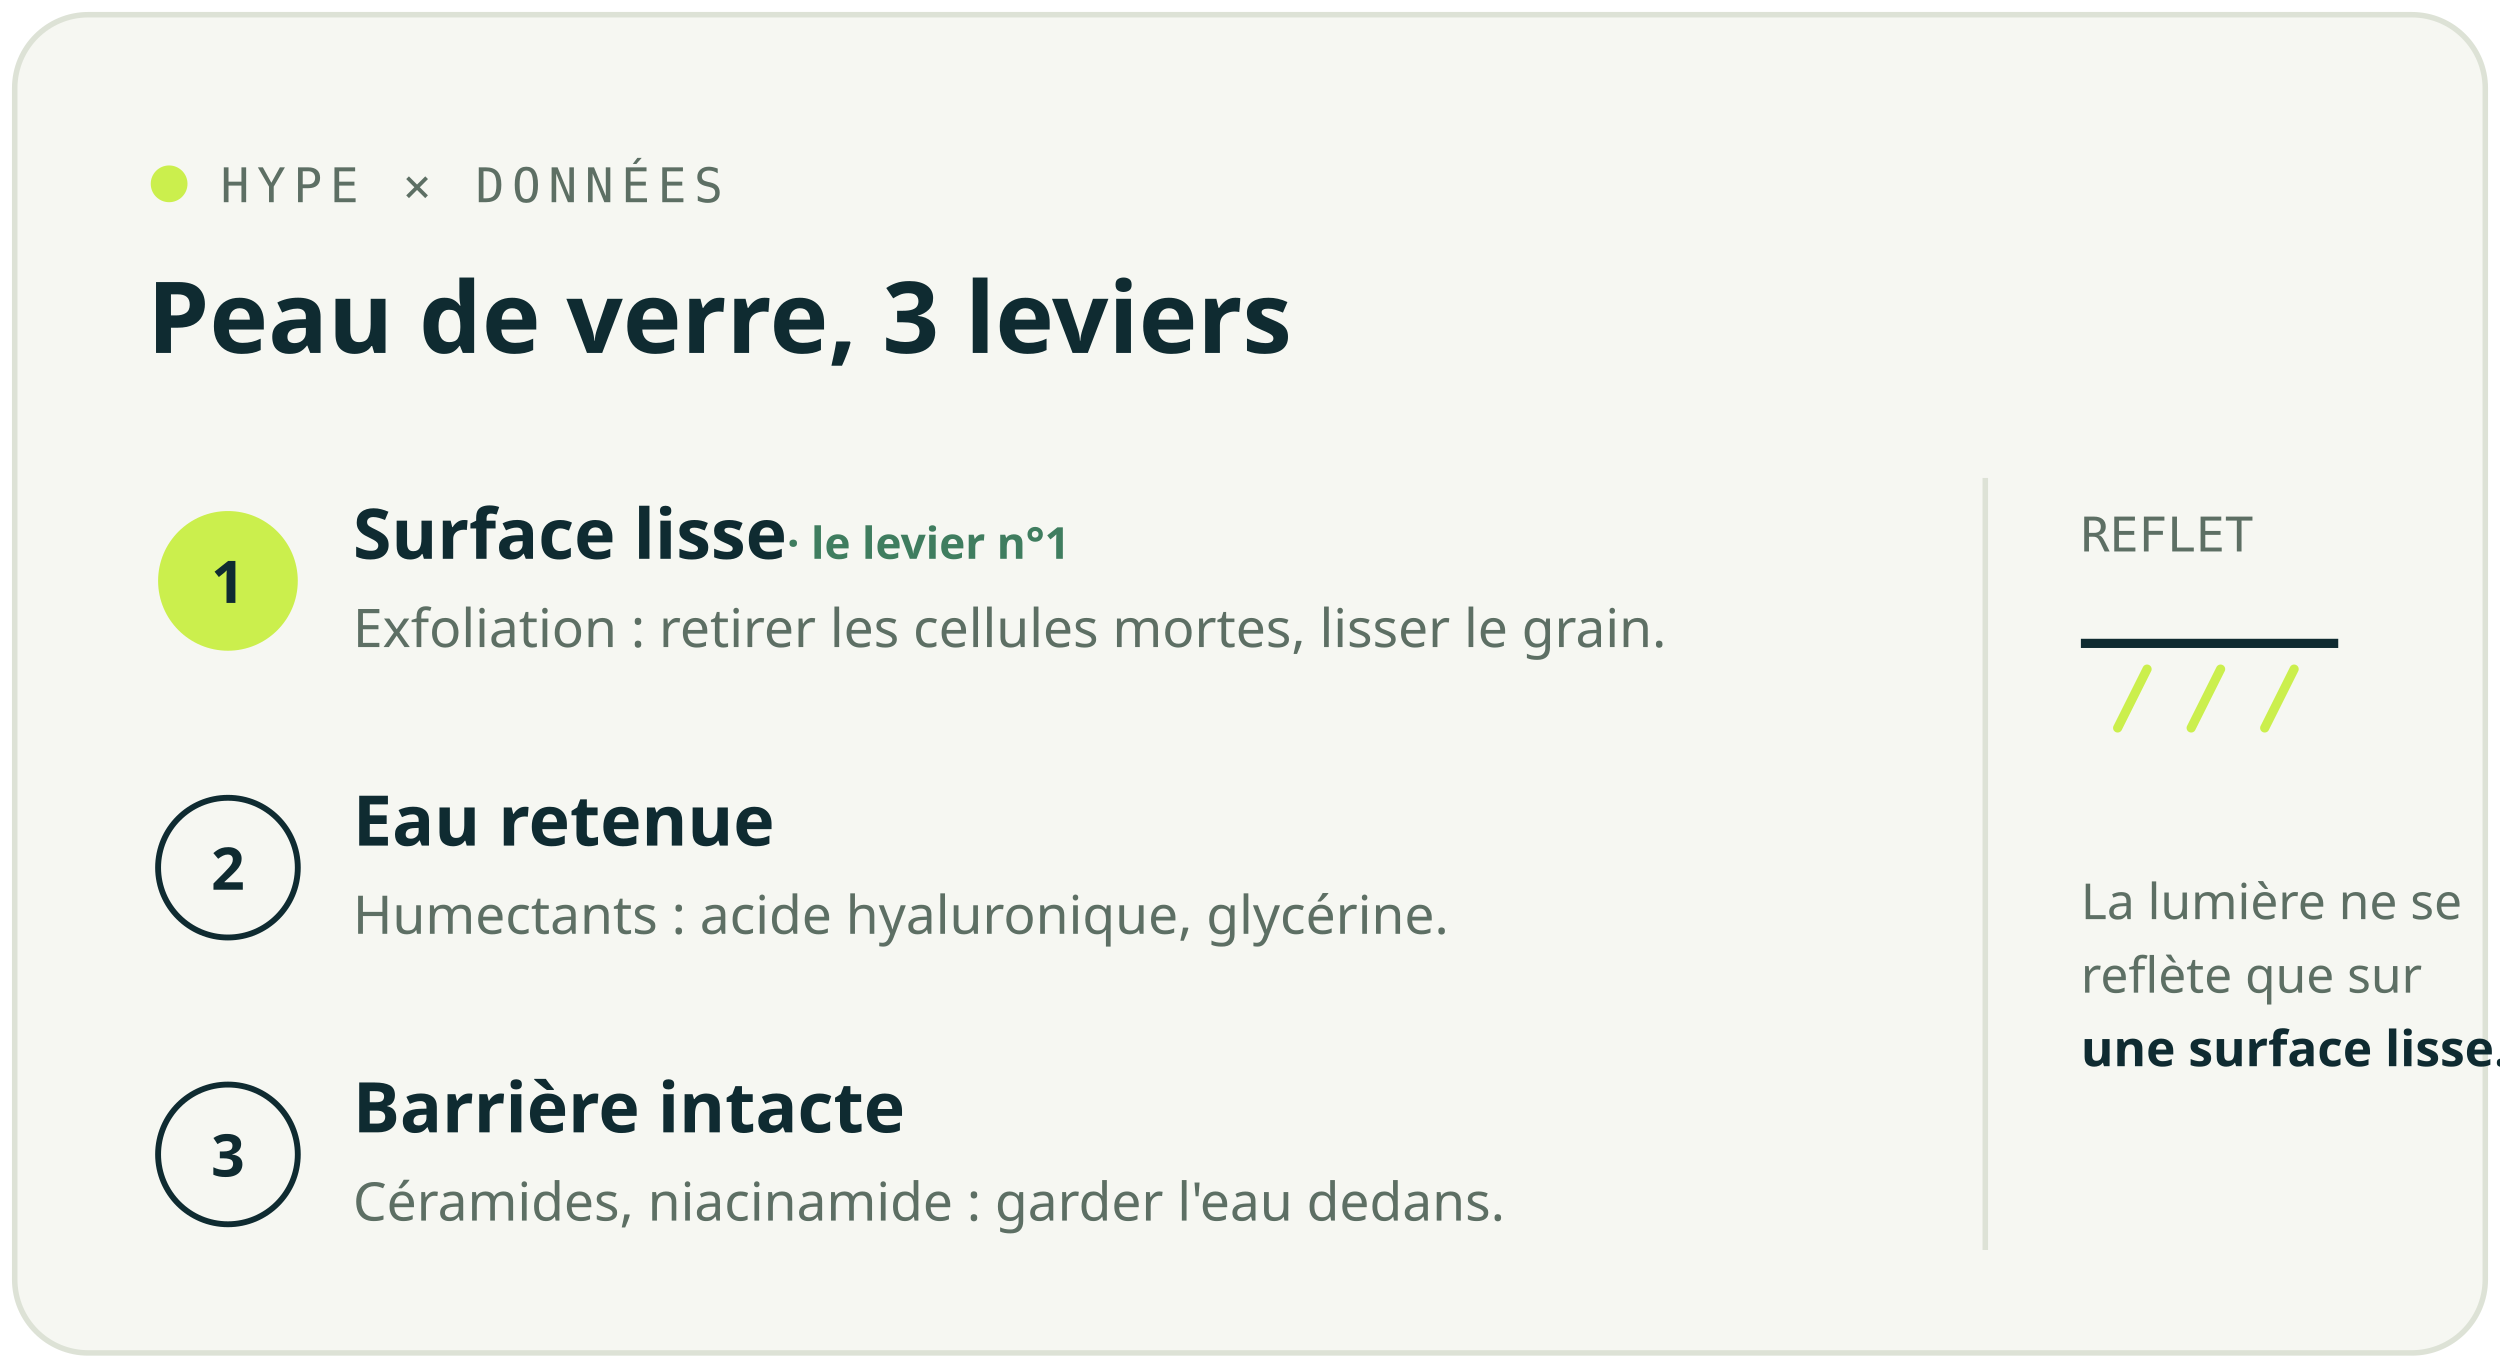
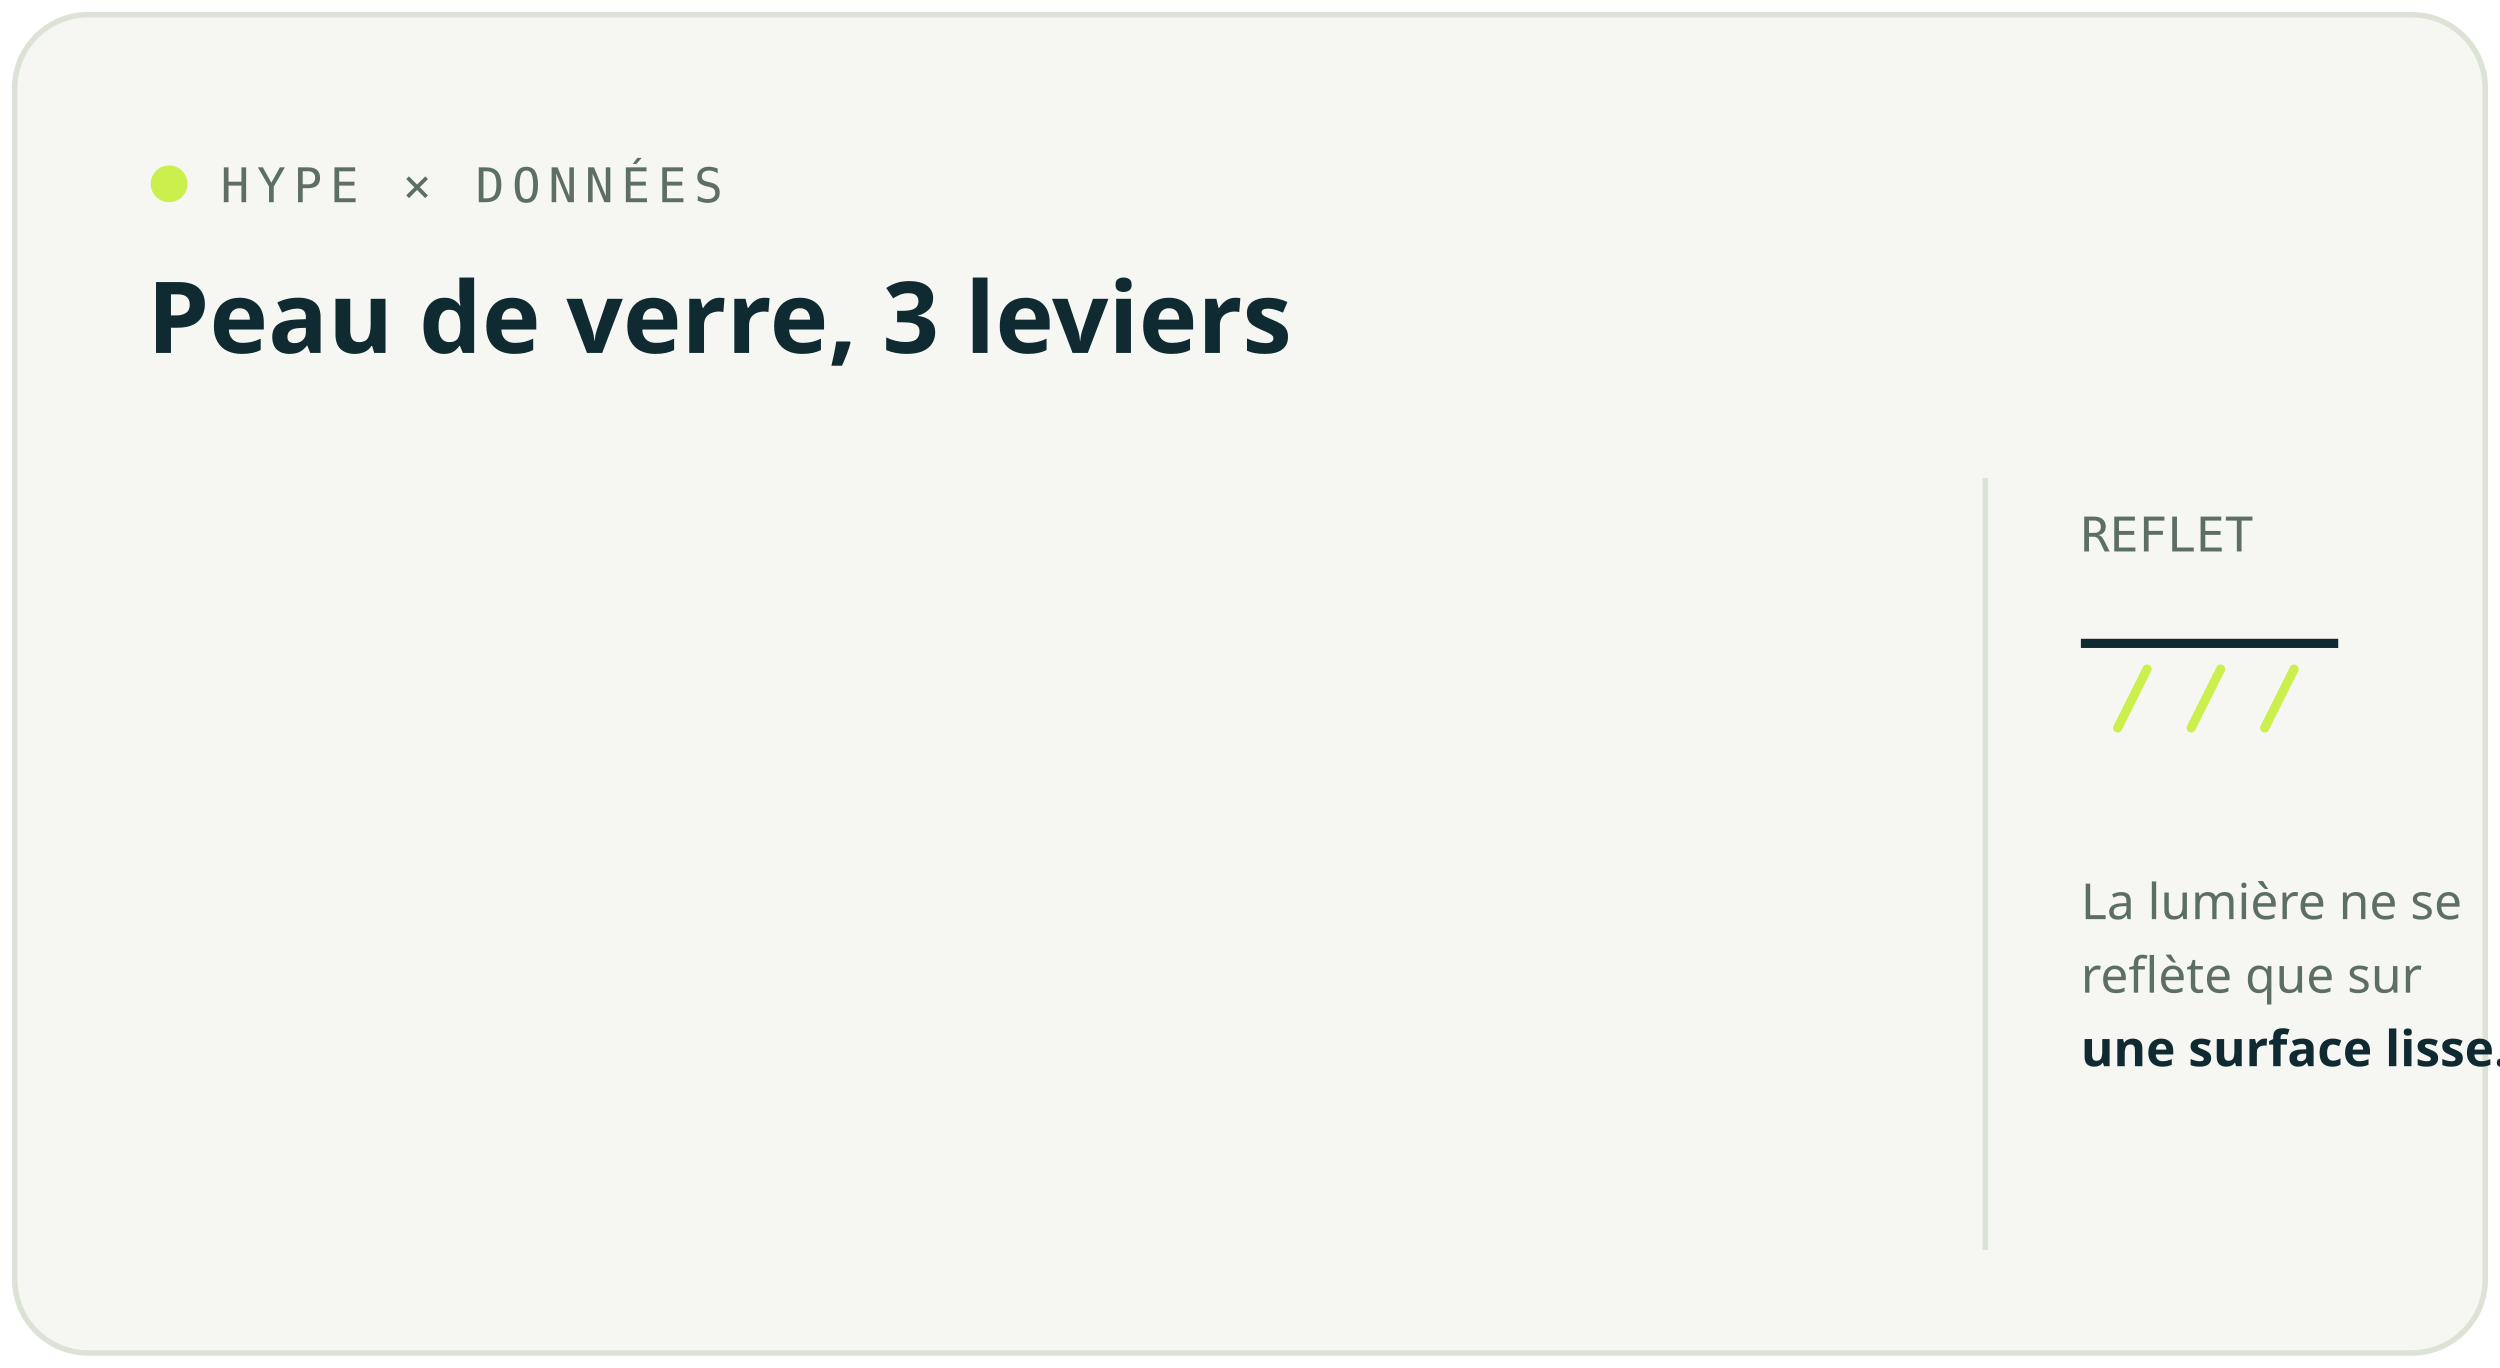
<svg xmlns="http://www.w3.org/2000/svg" width="680" height="372" viewBox="0 0 680 372" role="img">
  <rect x="4" y="4" width="672" height="364" rx="20" fill="#f6f7f2" stroke="#dde2d6" stroke-width="1.5" />
  <g font-family="ui-sans-serif, system-ui, sans-serif">
-     <circle cx="46" cy="50" r="5" fill="#cbef4d" />
+     <circle cx="46" cy="50" r="5" fill="#cbef4d">
+       <animate attributeName="opacity" values="1;0.4;1" dur="2.4s" repeatCount="indefinite" />
+     </circle>
    <text x="60" y="55" font-size="13" letter-spacing="0.16em" fill="#5d6f64" font-family="ui-monospace, monospace">HYPE × DONNÉES</text>
    <text x="40" y="96" font-size="27" font-weight="600" fill="#0f2b31">Peau de verre, 3 leviers</text>
-     <circle cx="62" cy="158" r="19" fill="#cbef4d" />
-     <text x="62" y="164" font-size="16" font-weight="700" fill="#0f2b31" text-anchor="middle">1</text>
-     <text x="96" y="152" font-size="19" font-weight="600" fill="#0f2b31">Surface lisse<tspan font-size="12" font-weight="600" fill="#3f7d5f">  ·  le levier n°1</tspan>
-     </text>
-     <text x="96" y="176" font-size="14.5" fill="#5d6f64">Exfoliation : retirer les cellules mortes, lisser le grain.</text>
-     <circle cx="62" cy="236" r="19" fill="none" stroke="#0f2b31" stroke-width="1.6" />
-     <text x="62" y="242" font-size="16" font-weight="700" fill="#0f2b31" text-anchor="middle">2</text>
-     <text x="96" y="230" font-size="19" font-weight="600" fill="#0f2b31">Eau retenue</text>
-     <text x="96" y="254" font-size="14.5" fill="#5d6f64">Humectants : acide hyaluronique, glycérine.</text>
-     <circle cx="62" cy="314" r="19" fill="none" stroke="#0f2b31" stroke-width="1.6" />
-     <text x="62" y="320" font-size="16" font-weight="700" fill="#0f2b31" text-anchor="middle">3</text>
-     <text x="96" y="308" font-size="19" font-weight="600" fill="#0f2b31">Barrière intacte</text>
-     <text x="96" y="332" font-size="14.5" fill="#5d6f64">Céramides, niacinamide : garder l'eau dedans.</text>
+     <g opacity="0">
+       <animate attributeName="opacity" values="0;1" dur="0.5s" begin="0.2s" fill="freeze" />
+       <animateTransform attributeName="transform" type="translate" from="20 0" to="0 0" dur="0.5s" begin="0.2s" fill="freeze" />
+       <circle cx="62" cy="158" r="19" fill="#cbef4d" />
+       <circle cx="62" cy="158" r="19" fill="none" stroke="#cbef4d" stroke-opacity="0.7">
+         <animate attributeName="r" values="19;27" dur="2.6s" begin="1s" repeatCount="indefinite" />
+         <animate attributeName="stroke-opacity" values="0.7;0" dur="2.6s" begin="1s" repeatCount="indefinite" />
+       </circle>
+       <text x="62" y="164" font-size="16" font-weight="700" fill="#0f2b31" text-anchor="middle">1</text>
+       <text x="96" y="152" font-size="19" font-weight="600" fill="#0f2b31">Surface lisse<tspan font-size="12" font-weight="600" fill="#3f7d5f">  ·  le levier n°1</tspan>
+       </text>
+       <text x="96" y="176" font-size="14.5" fill="#5d6f64">Exfoliation : retirer les cellules mortes, lisser le grain.</text>
+     </g>
+     <g opacity="0">
+       <animate attributeName="opacity" values="0;1" dur="0.5s" begin="0.6s" fill="freeze" />
+       <animateTransform attributeName="transform" type="translate" from="20 0" to="0 0" dur="0.5s" begin="0.6s" fill="freeze" />
+       <circle cx="62" cy="236" r="19" fill="none" stroke="#0f2b31" stroke-width="1.6" />
+       <text x="62" y="242" font-size="16" font-weight="700" fill="#0f2b31" text-anchor="middle">2</text>
+       <text x="96" y="230" font-size="19" font-weight="600" fill="#0f2b31">Eau retenue</text>
+       <text x="96" y="254" font-size="14.5" fill="#5d6f64">Humectants : acide hyaluronique, glycérine.</text>
+     </g>
+     <g opacity="0">
+       <animate attributeName="opacity" values="0;1" dur="0.5s" begin="1s" fill="freeze" />
+       <animateTransform attributeName="transform" type="translate" from="20 0" to="0 0" dur="0.5s" begin="1s" fill="freeze" />
+       <circle cx="62" cy="314" r="19" fill="none" stroke="#0f2b31" stroke-width="1.6" />
+       <text x="62" y="320" font-size="16" font-weight="700" fill="#0f2b31" text-anchor="middle">3</text>
+       <text x="96" y="308" font-size="19" font-weight="600" fill="#0f2b31">Barrière intacte</text>
+       <text x="96" y="332" font-size="14.5" fill="#5d6f64">Céramides, niacinamide : garder l'eau dedans.</text>
+     </g>
    <line x1="540" y1="130" x2="540" y2="340" stroke="#dde2d6" stroke-width="1.5" />
    <text x="566" y="150" font-size="13" fill="#5d6f64" font-family="ui-monospace, monospace">REFLET</text>
    <path d="M566 175 H636" stroke="#0f2b31" stroke-width="2.5" />
-     <path d="M576 198 l8 -16 M596 198 l8 -16 M616 198 l8 -16" stroke="#cbef4d" stroke-width="2.5" stroke-linecap="round" />
+     <g stroke="#cbef4d" stroke-width="2.5" stroke-linecap="round">
+       <path d="M576 198 l8 -16">
+         <animate attributeName="opacity" values="0.3;1;0.3" dur="1.8s" begin="0s" repeatCount="indefinite" />
+       </path>
+       <path d="M596 198 l8 -16">
+         <animate attributeName="opacity" values="0.3;1;0.3" dur="1.8s" begin="0.3s" repeatCount="indefinite" />
+       </path>
+       <path d="M616 198 l8 -16">
+         <animate attributeName="opacity" values="0.3;1;0.3" dur="1.8s" begin="0.6s" repeatCount="indefinite" />
+       </path>
+     </g>
    <text x="566" y="250" font-size="13.5" fill="#5d6f64">La lumière ne se</text>
    <text x="566" y="270" font-size="13.5" fill="#5d6f64">reflète que sur</text>
    <text x="566" y="290" font-size="13.5" fill="#0f2b31" font-weight="600">une surface lisse.</text>
  </g>
</svg>
